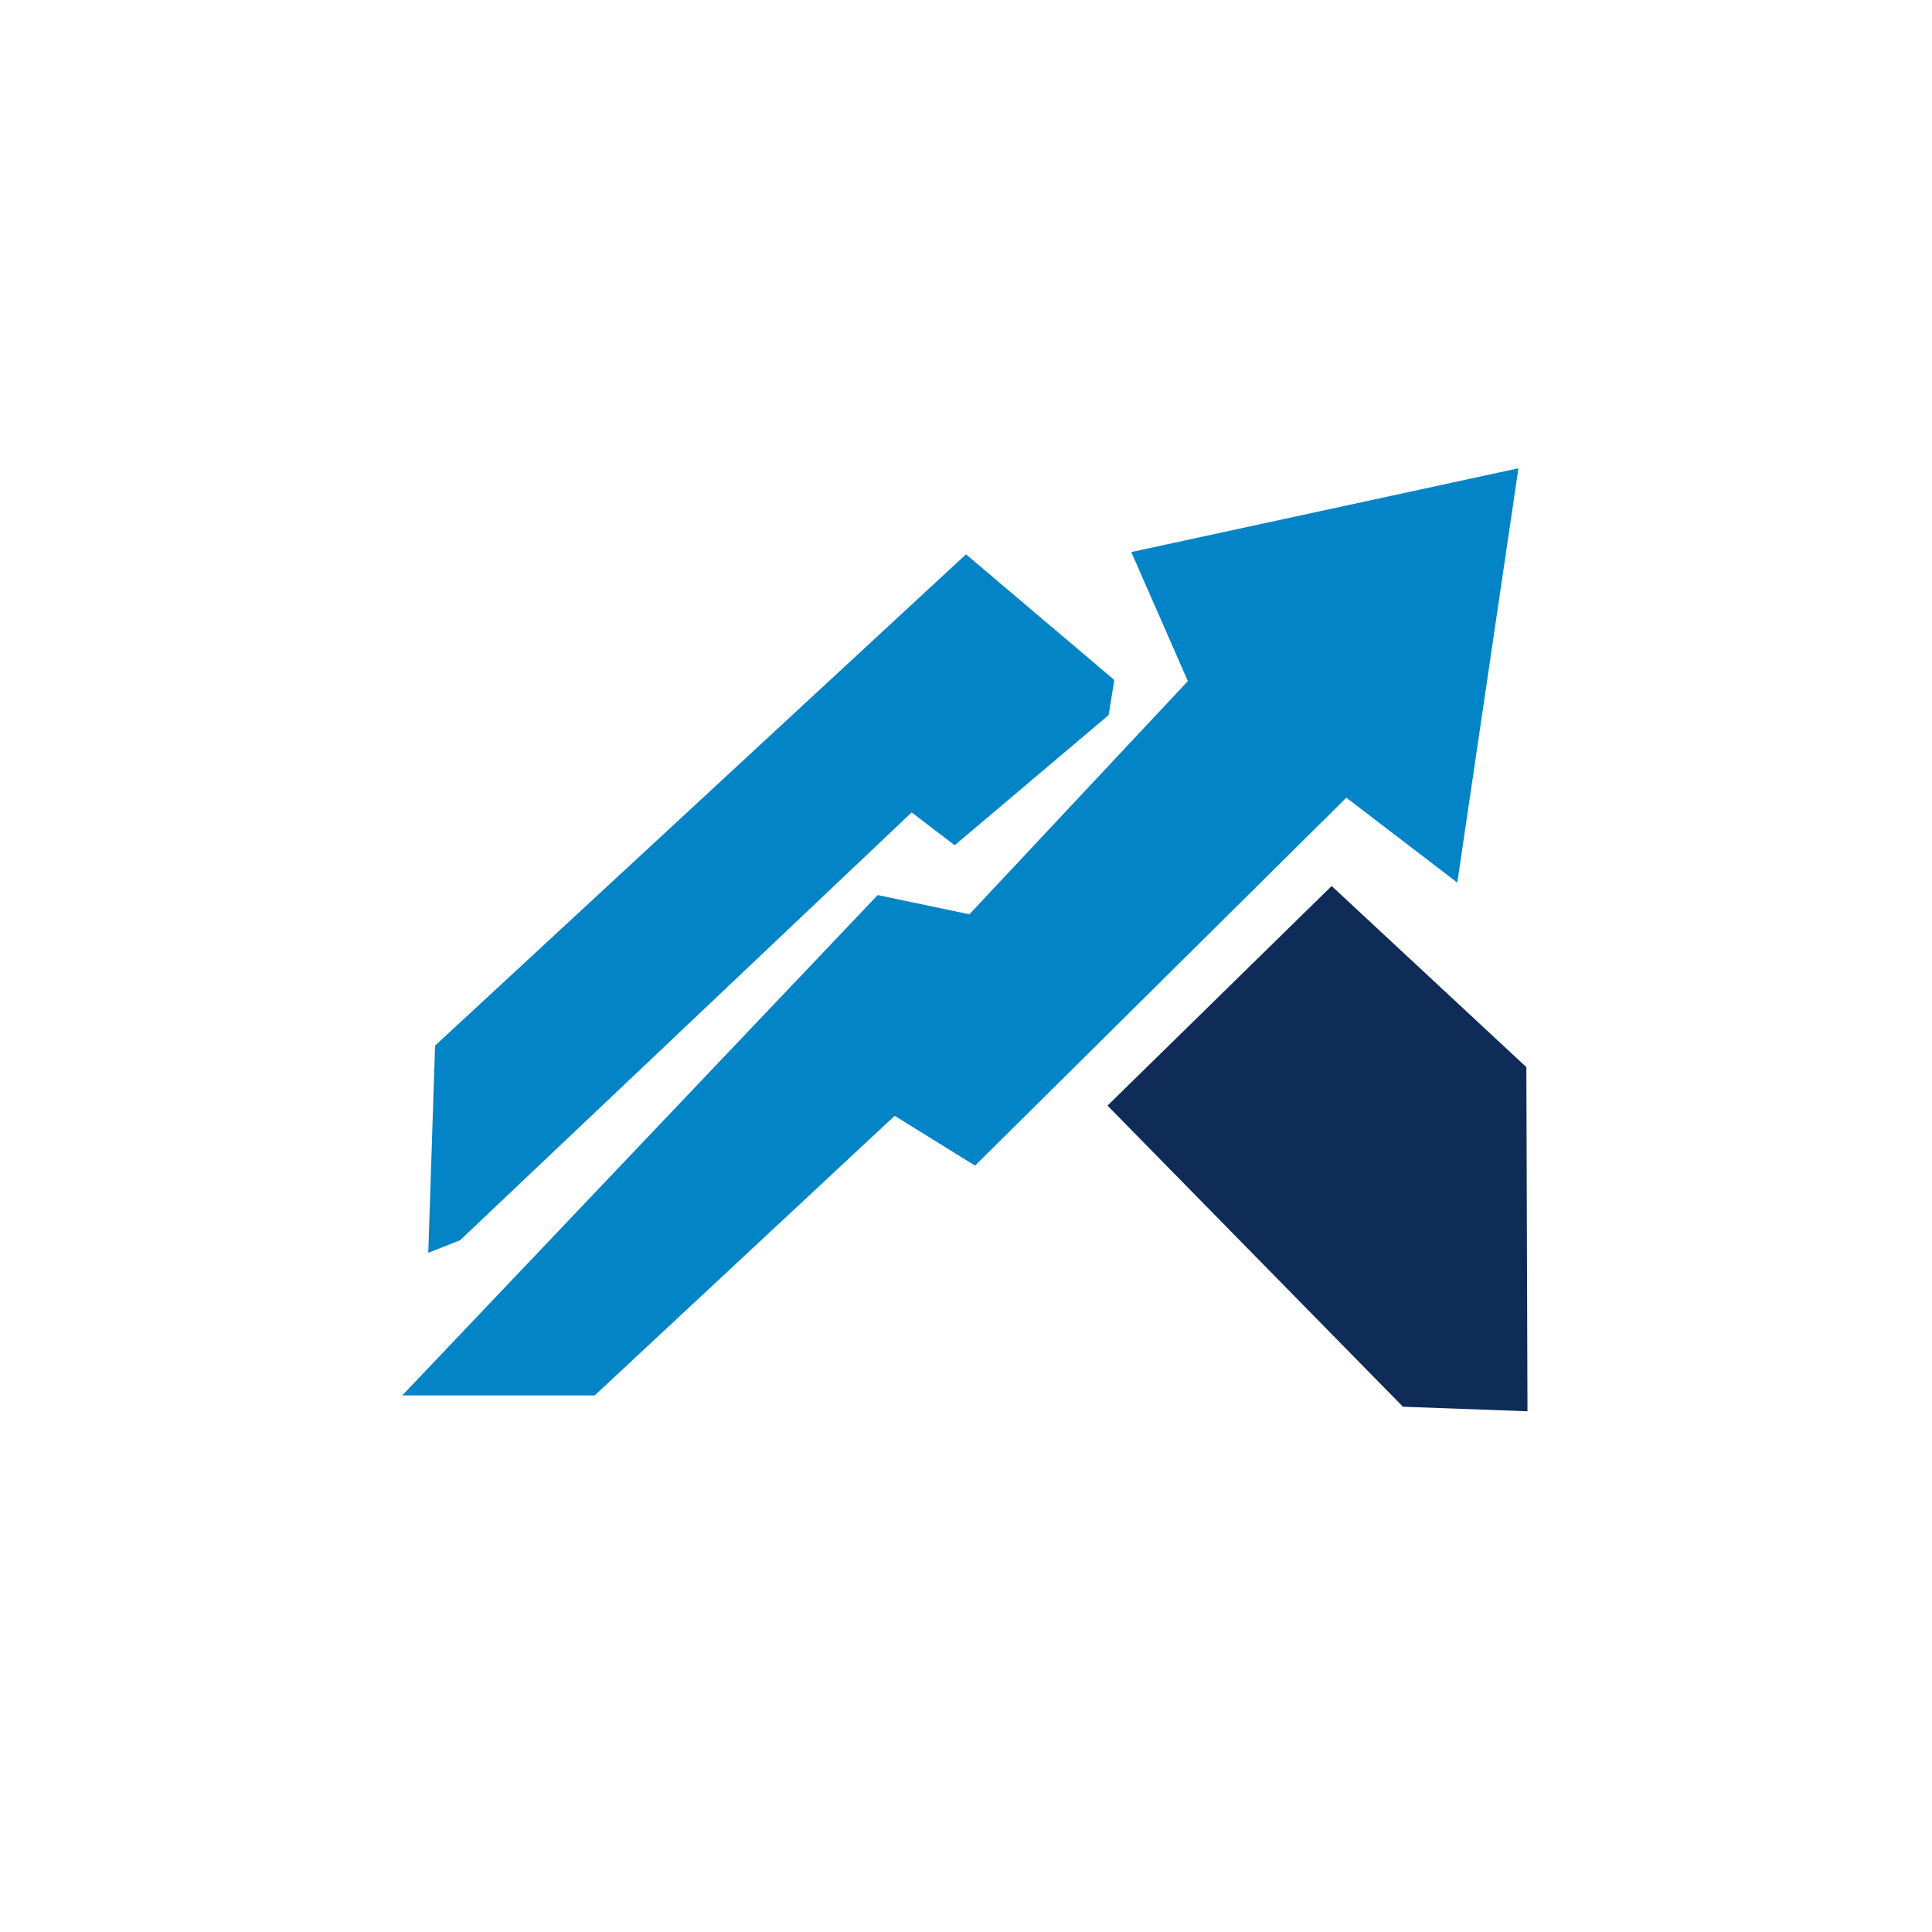
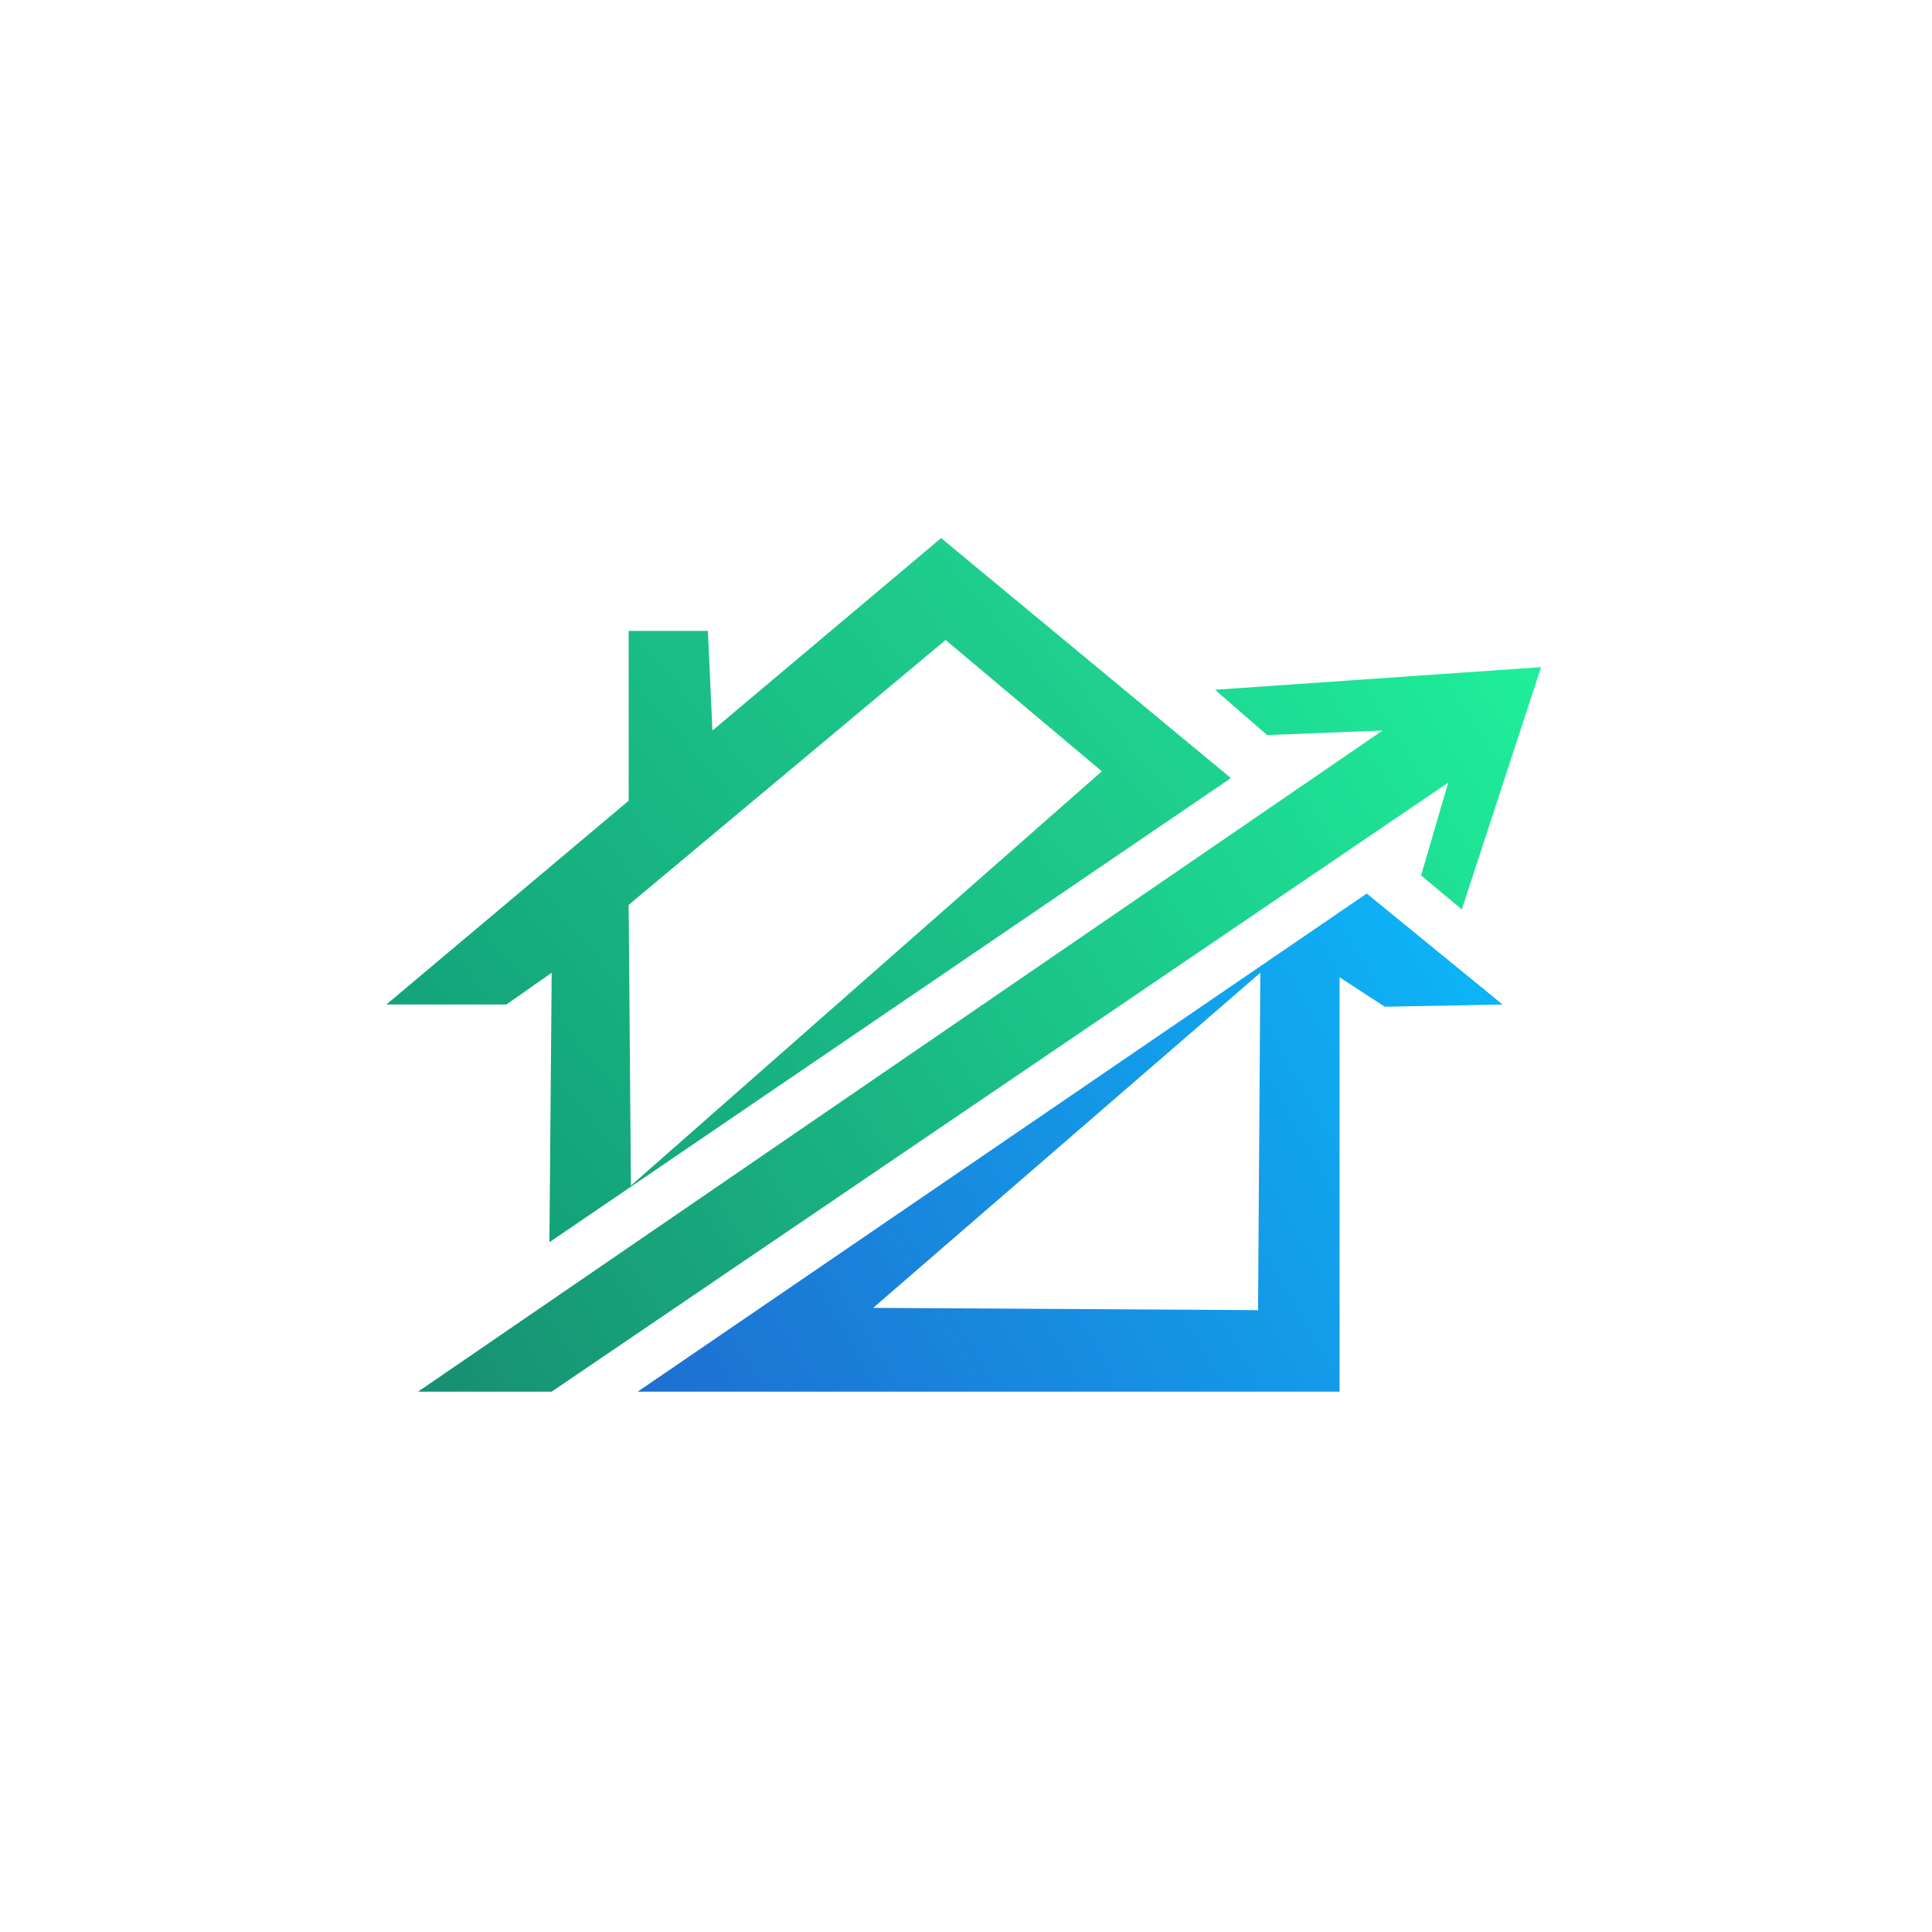
<svg xmlns="http://www.w3.org/2000/svg" version="1.2" baseProfile="tiny-ps" viewBox="0 0 512 512">
+   <defs>
+     <linearGradient id="lr-h" gradientUnits="userSpaceOnUse" x1="0" y1="320" x2="380" y2="0">
+       <stop offset="0" stop-color="#119A76" />
+       <stop offset="1" stop-color="#22DC93" />
+     </linearGradient>
+     <linearGradient id="lr-a" gradientUnits="userSpaceOnUse" x1="14" y1="381" x2="510" y2="61">
+       <stop offset="0" stop-color="#168F72" />
+       <stop offset="1" stop-color="#1FEF9B" />
+     </linearGradient>
+     <linearGradient id="lr-b" gradientUnits="userSpaceOnUse" x1="111" y1="381" x2="493" y2="160">
+       <stop offset="0" stop-color="#1E6FD0" />
+       <stop offset="1" stop-color="#0CB8FA" />
+     </linearGradient>
+   </defs>
  <rect width="512" height="512" fill="#FFFFFF" />
-   <g transform="translate(106 122) scale(3)" fill="#0284C7">
-     <polygon points="50,8.3 63.1,19.4 62.6,22.5 49,34 45.2,31.1 5.3,68.9 2.5,70 3.1,51.7" />
-     <polygon points="98.8,0.7 93.4,37.3 83.6,29.8 50.8,62.3 43.7,57.9 17.2,82.6 0.2,82.6 42.2,38.4 50.3,40.1 69.6,19.5 64.6,8.1" />
-     <polygon points="82.3,37.6 99.5,53.6 99.6,84 88.6,83.6 62.5,57" fill="#0F2C59" />
+   <g transform="translate(102.40 140.20) scale(0.6)">
+     <path fill="url(#lr-h)" fill-rule="evenodd" d="M373,110 L245,4 L144,89 L142,45 L107,45 L107,120 L0,210 L53,210 L73,196 L72,315Z M247,49 L316,107 L108,290 L107,166Z" />
+     <path fill="url(#lr-a)" d="M510,61 L366,71 L389,91 L440,89 L14,381 L73,381 L469,112 L457,153 L475,168Z" />
+     <path fill="url(#lr-b)" fill-rule="evenodd" d="M493,210 L433,161 L111,381 L421,381 L421,198 L441,211Z M386,196 L385,345 L215,344Z" />
  </g>
</svg>
